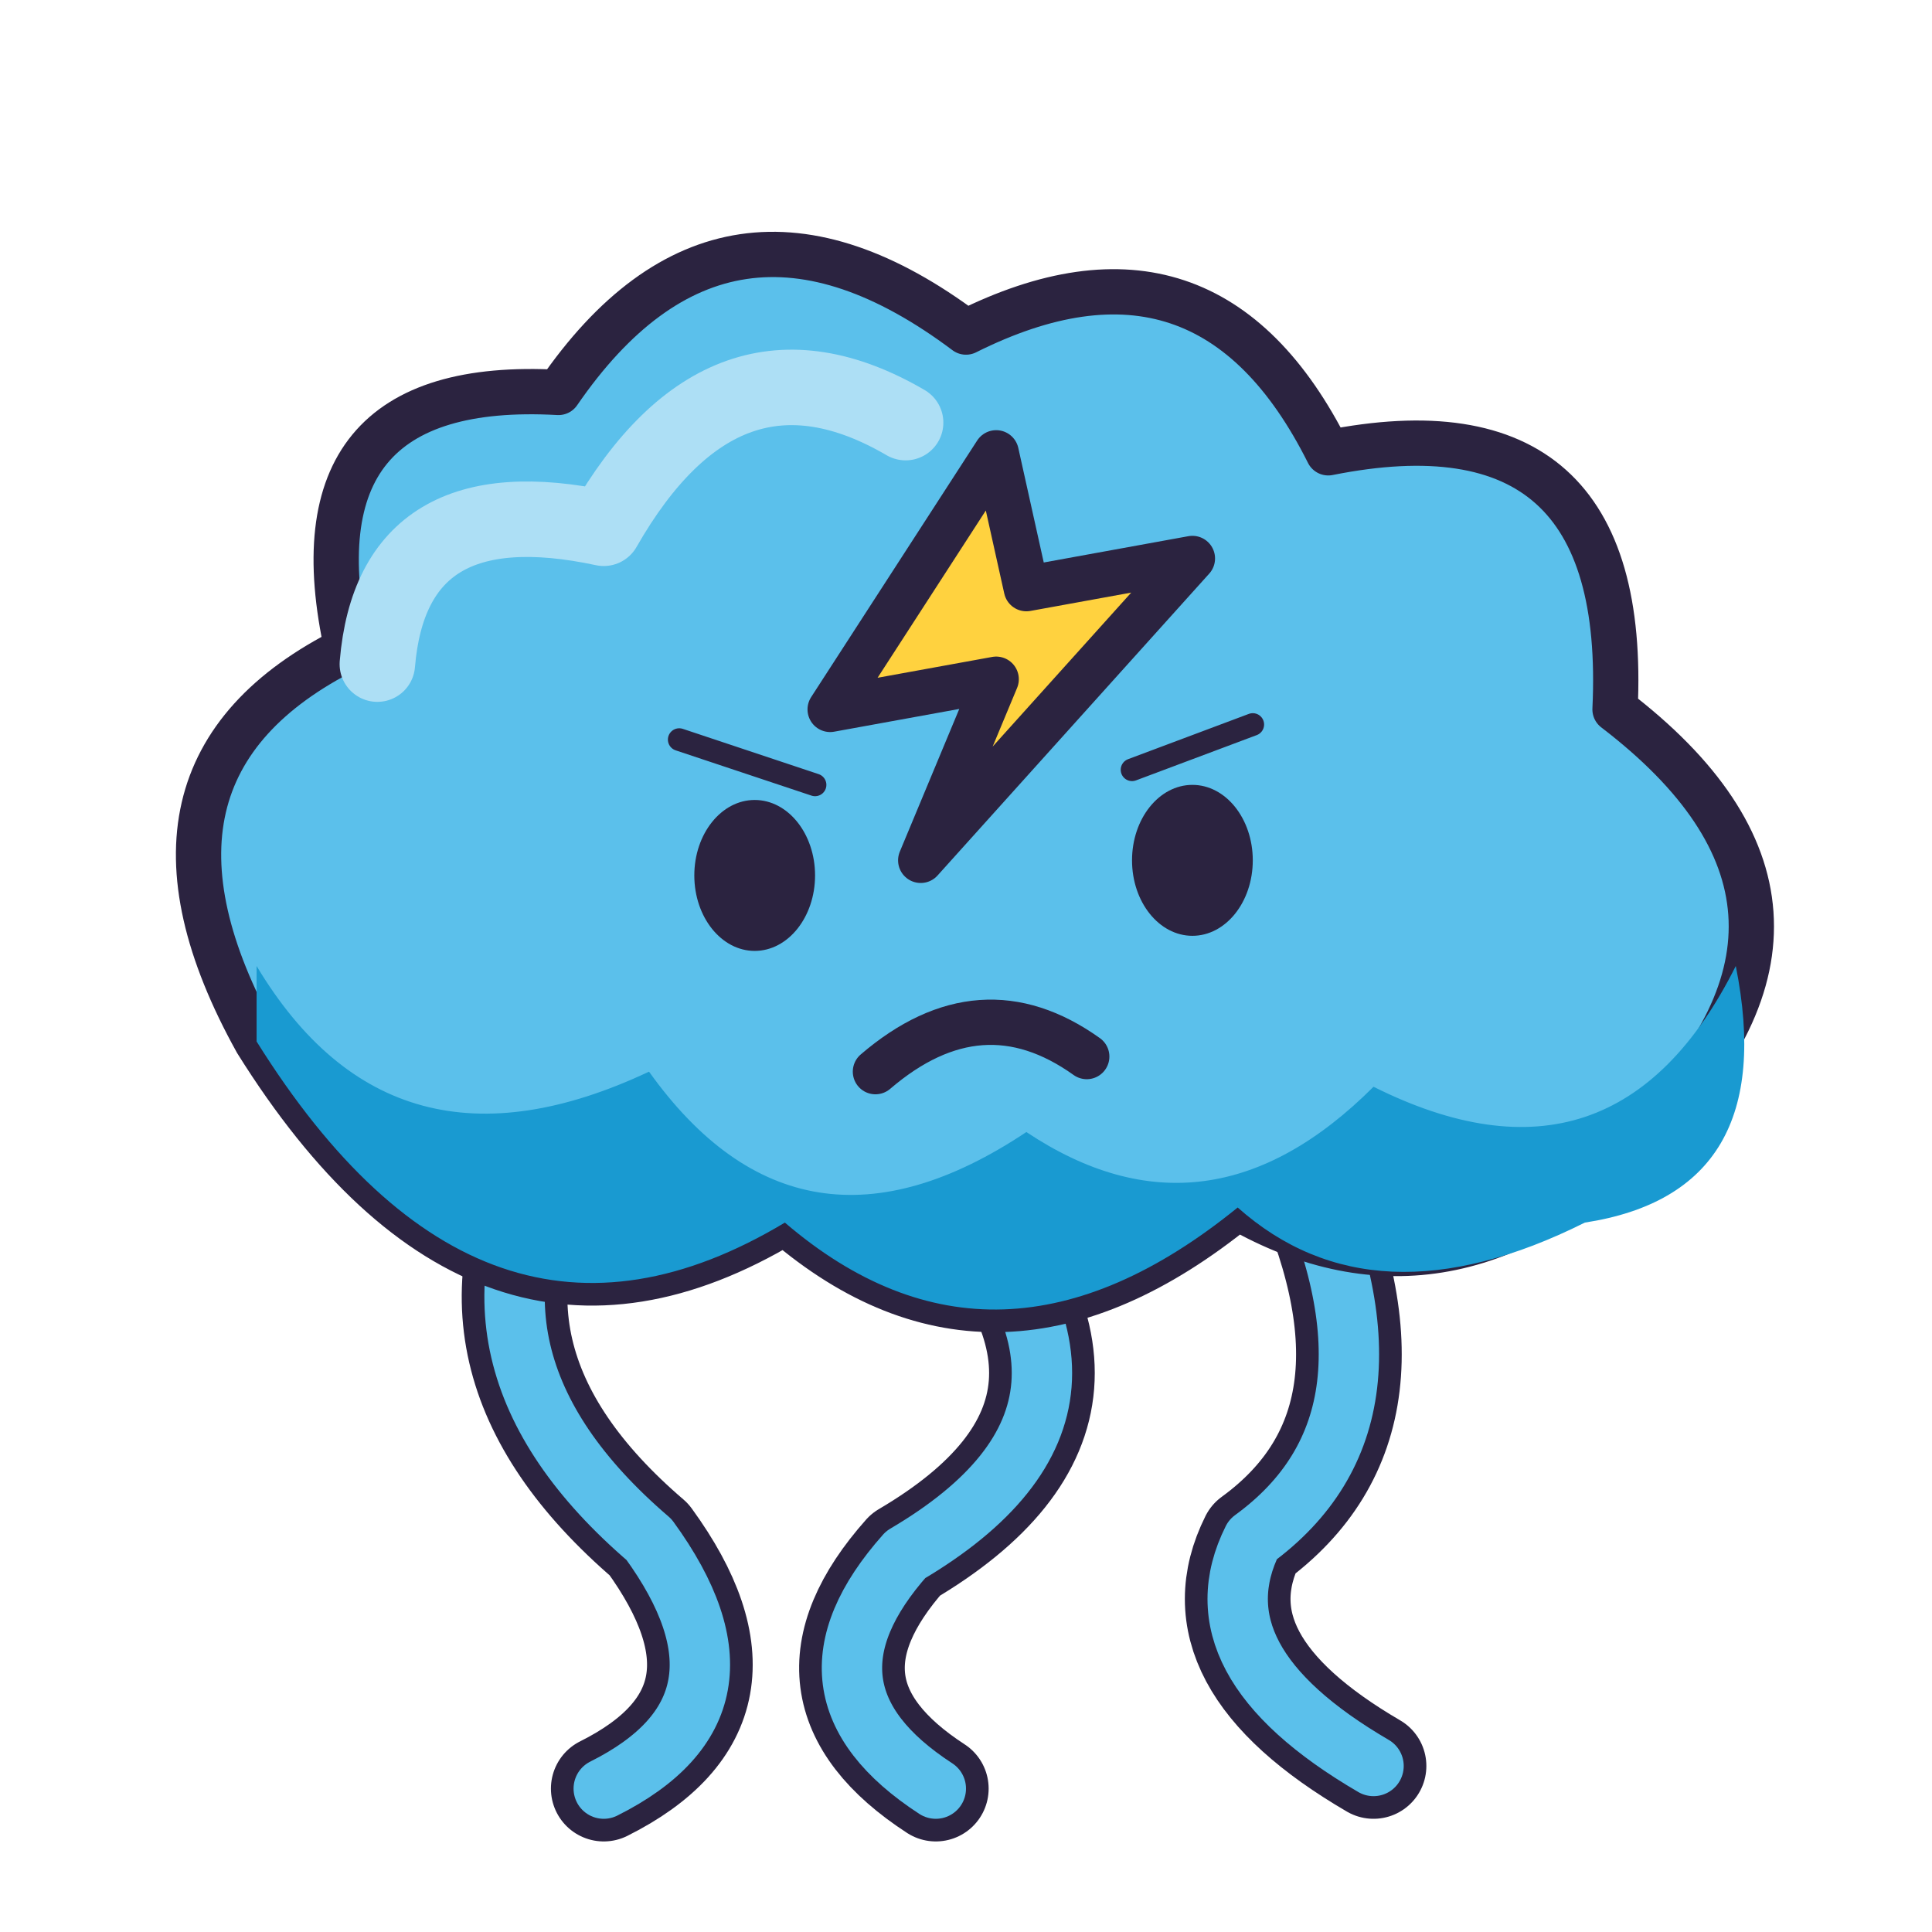
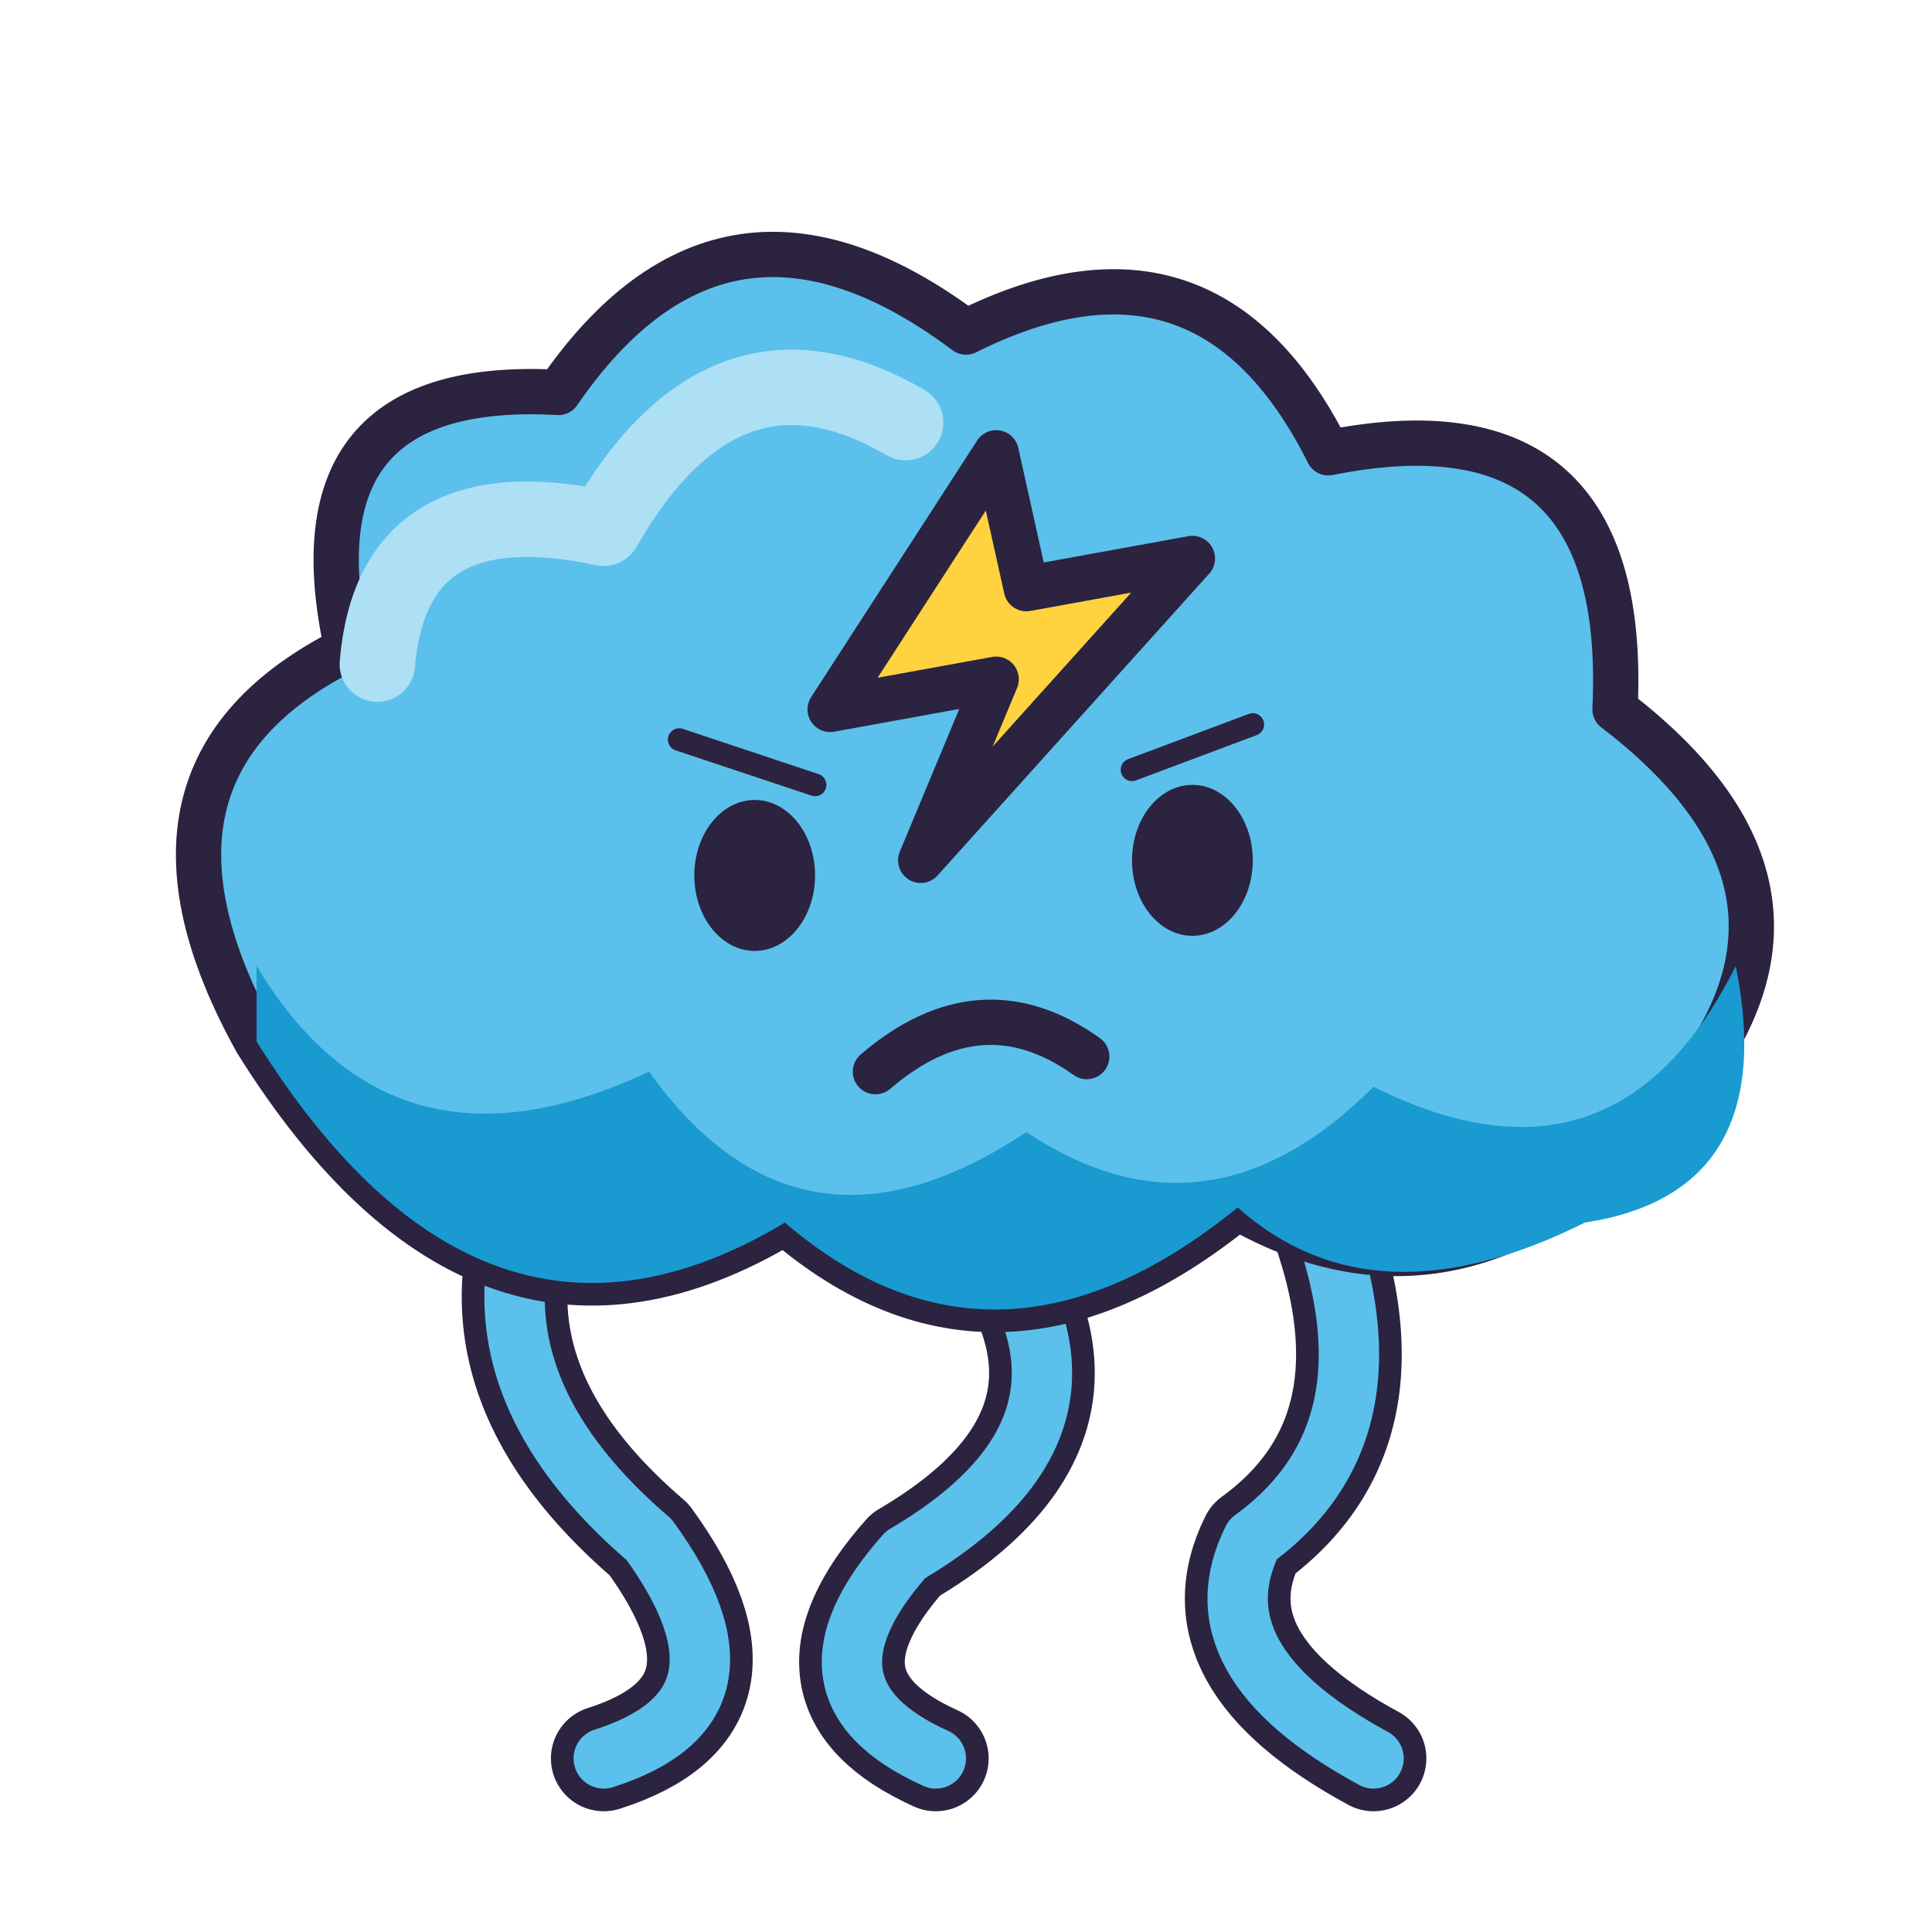
<svg xmlns="http://www.w3.org/2000/svg" version="1.1" viewBox="0 0 256 256" fill="none" stroke="#2B2340" stroke-width="6" stroke-linecap="round" stroke-linejoin="round">
  <g transform="scale(2)" stroke-width="3">
    <g id="tentacles">
-       <path d="M37 76Q29 90 43 102Q51 113 40 118.5M62 78Q77 93 60 103Q52 112 62 118.5M86 77Q94 94 83 102Q79 110 91 117" fill="none" stroke="#2B2340" stroke-width="7" />
-       <path d="M37 76Q29 90 43 102Q51 113 40 118.5M62 78Q77 93 60 103Q52 112 62 118.5M86 77Q94 94 83 102Q79 110 91 117" fill="none" stroke="#5BC0EB" stroke-width="4" />
+       <path d="M37 76Q29 90 43 102Q51 113 40 116.5M62 78Q77 93 60 103Q52 112 62 116.5M86 77Q94 94 83 102Q79 110 91 116.5" fill="none" stroke="#2B2340" stroke-width="7" />
+       <path d="M37 76Q29 90 43 102Q51 113 40 116.5M62 78Q77 93 60 103Q52 112 62 116.5M86 77Q94 94 83 102Q79 110 91 116.5" fill="none" stroke="#5BC0EB" stroke-width="4" />
    </g>
    <g id="idle" transform="translate(0 -1)">
      <g id="head">
        <path d="M17 70Q7 52 23 44Q19 26 37 27Q48 11 64 23Q80 15 88 31Q108 27 107 48Q124 61 109 76Q96 89 82 81Q66 94 52 82Q32 94 17 70Z" fill="#5BC0EB" />
        <path d="M17 65Q26 80 43 72Q53 86 68 76Q80 84 91 73Q107 81 115 65Q118 80 105 82Q91 89 82 81Q66 94 52 82Q32 94 17 70Z" fill="#199AD1" stroke="none" />
        <path d="M25 45Q26 33 40 36Q48 22 60 29" fill="none" stroke="#ADDFF5" stroke-width="5" />
        <ellipse cx="50" cy="59" rx="4" ry="5" fill="#2B2340" stroke="none" />
        <ellipse cx="79" cy="58" rx="4" ry="5" fill="#2B2340" stroke="none" />
        <path d="M45 50L54 53M75 52L83 49" fill="none" stroke="#2B2340" stroke-width="1.5" />
        <path d="M58 72Q65 66 72 71" fill="none" />
        <path d="M66 31L55 48L66 46L61 58L79 38L68 40Z" fill="#FFD23F" />
      </g>
    </g>
  </g>
</svg>
